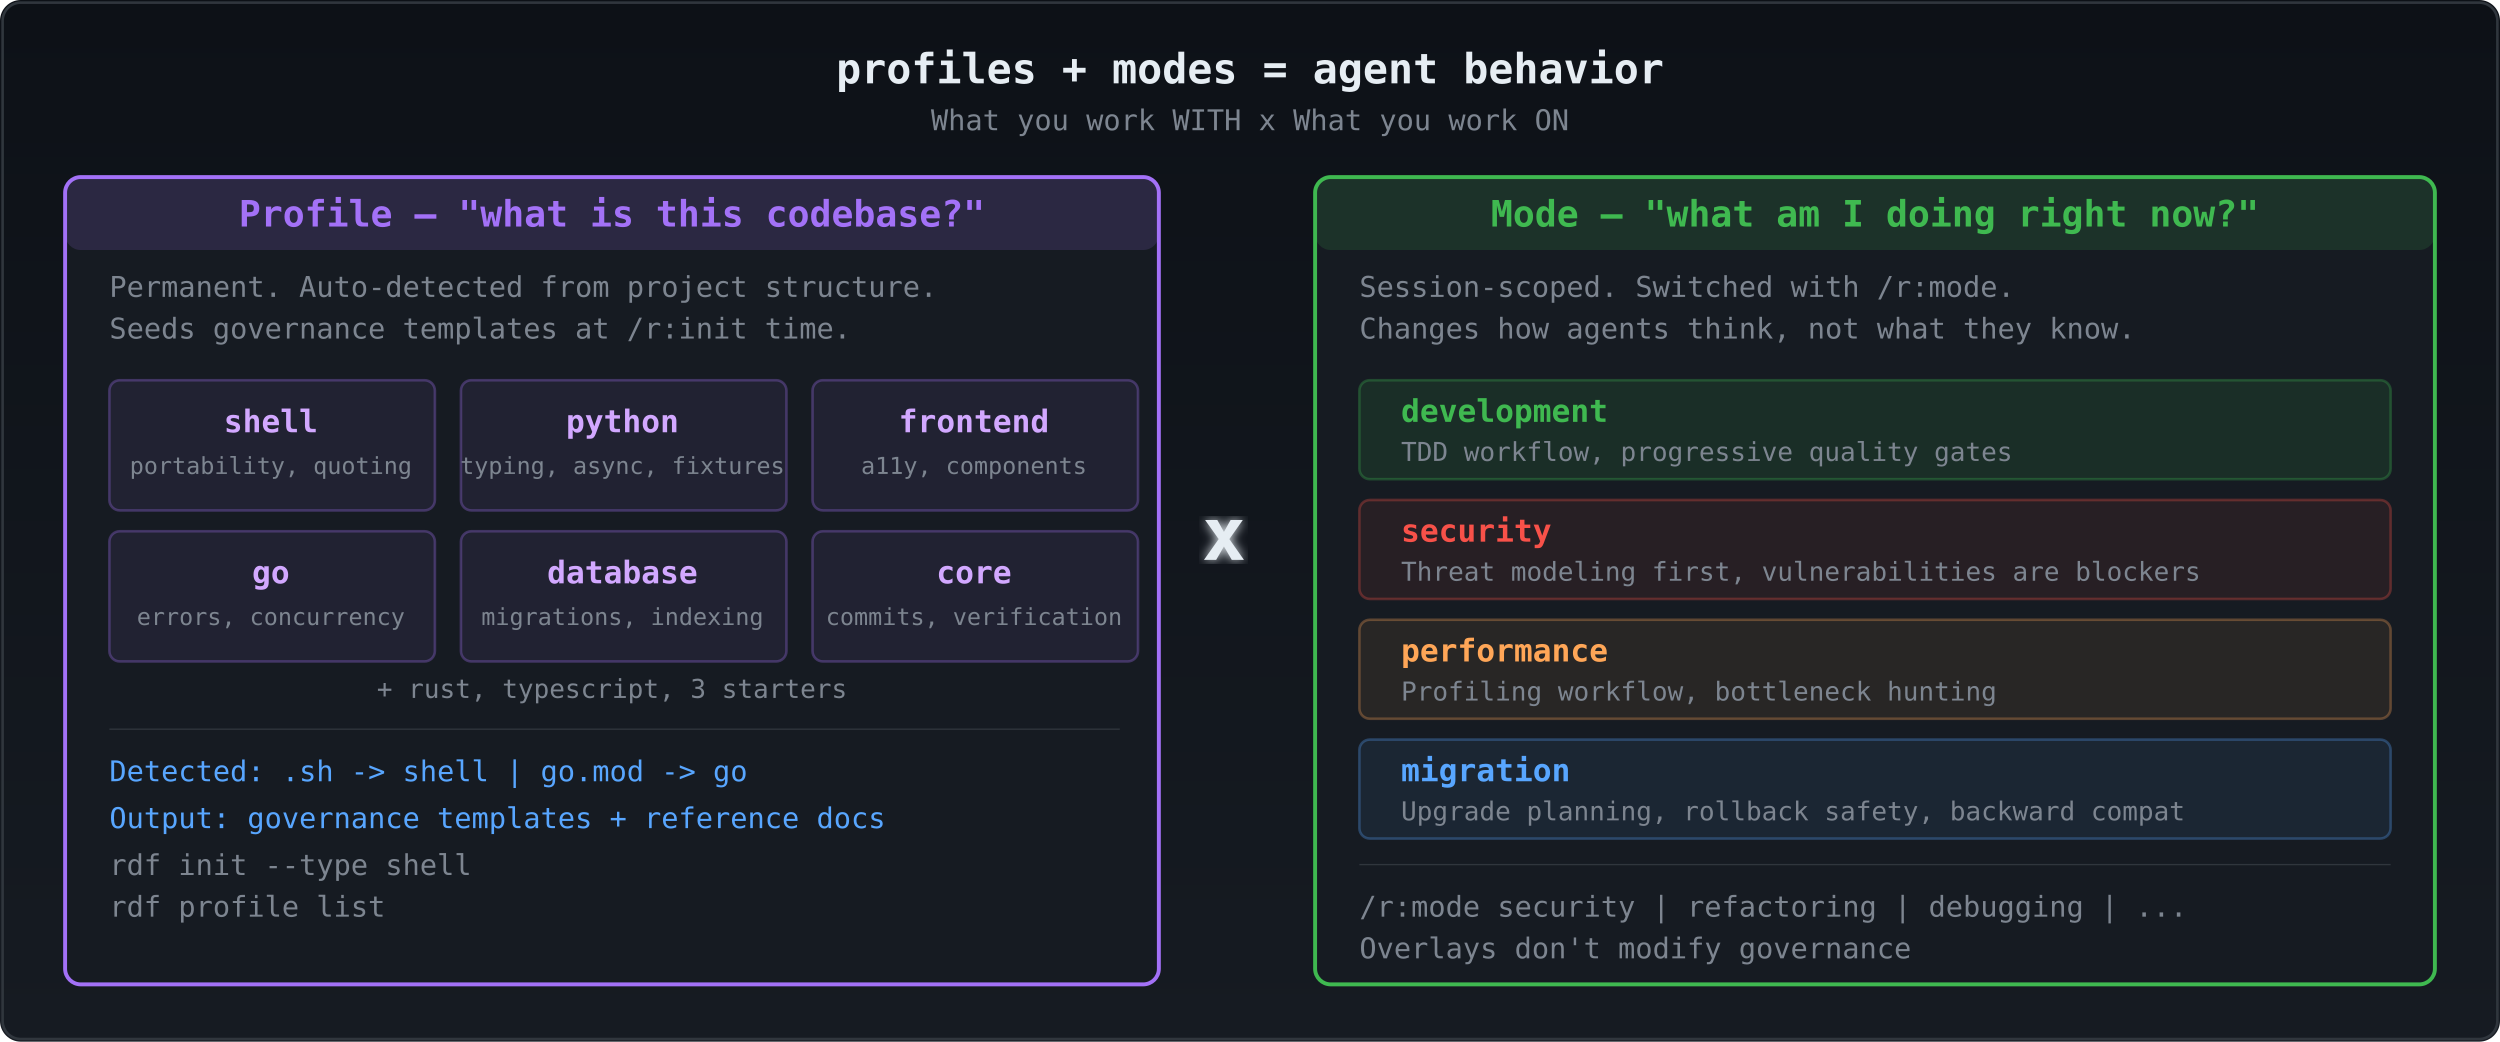
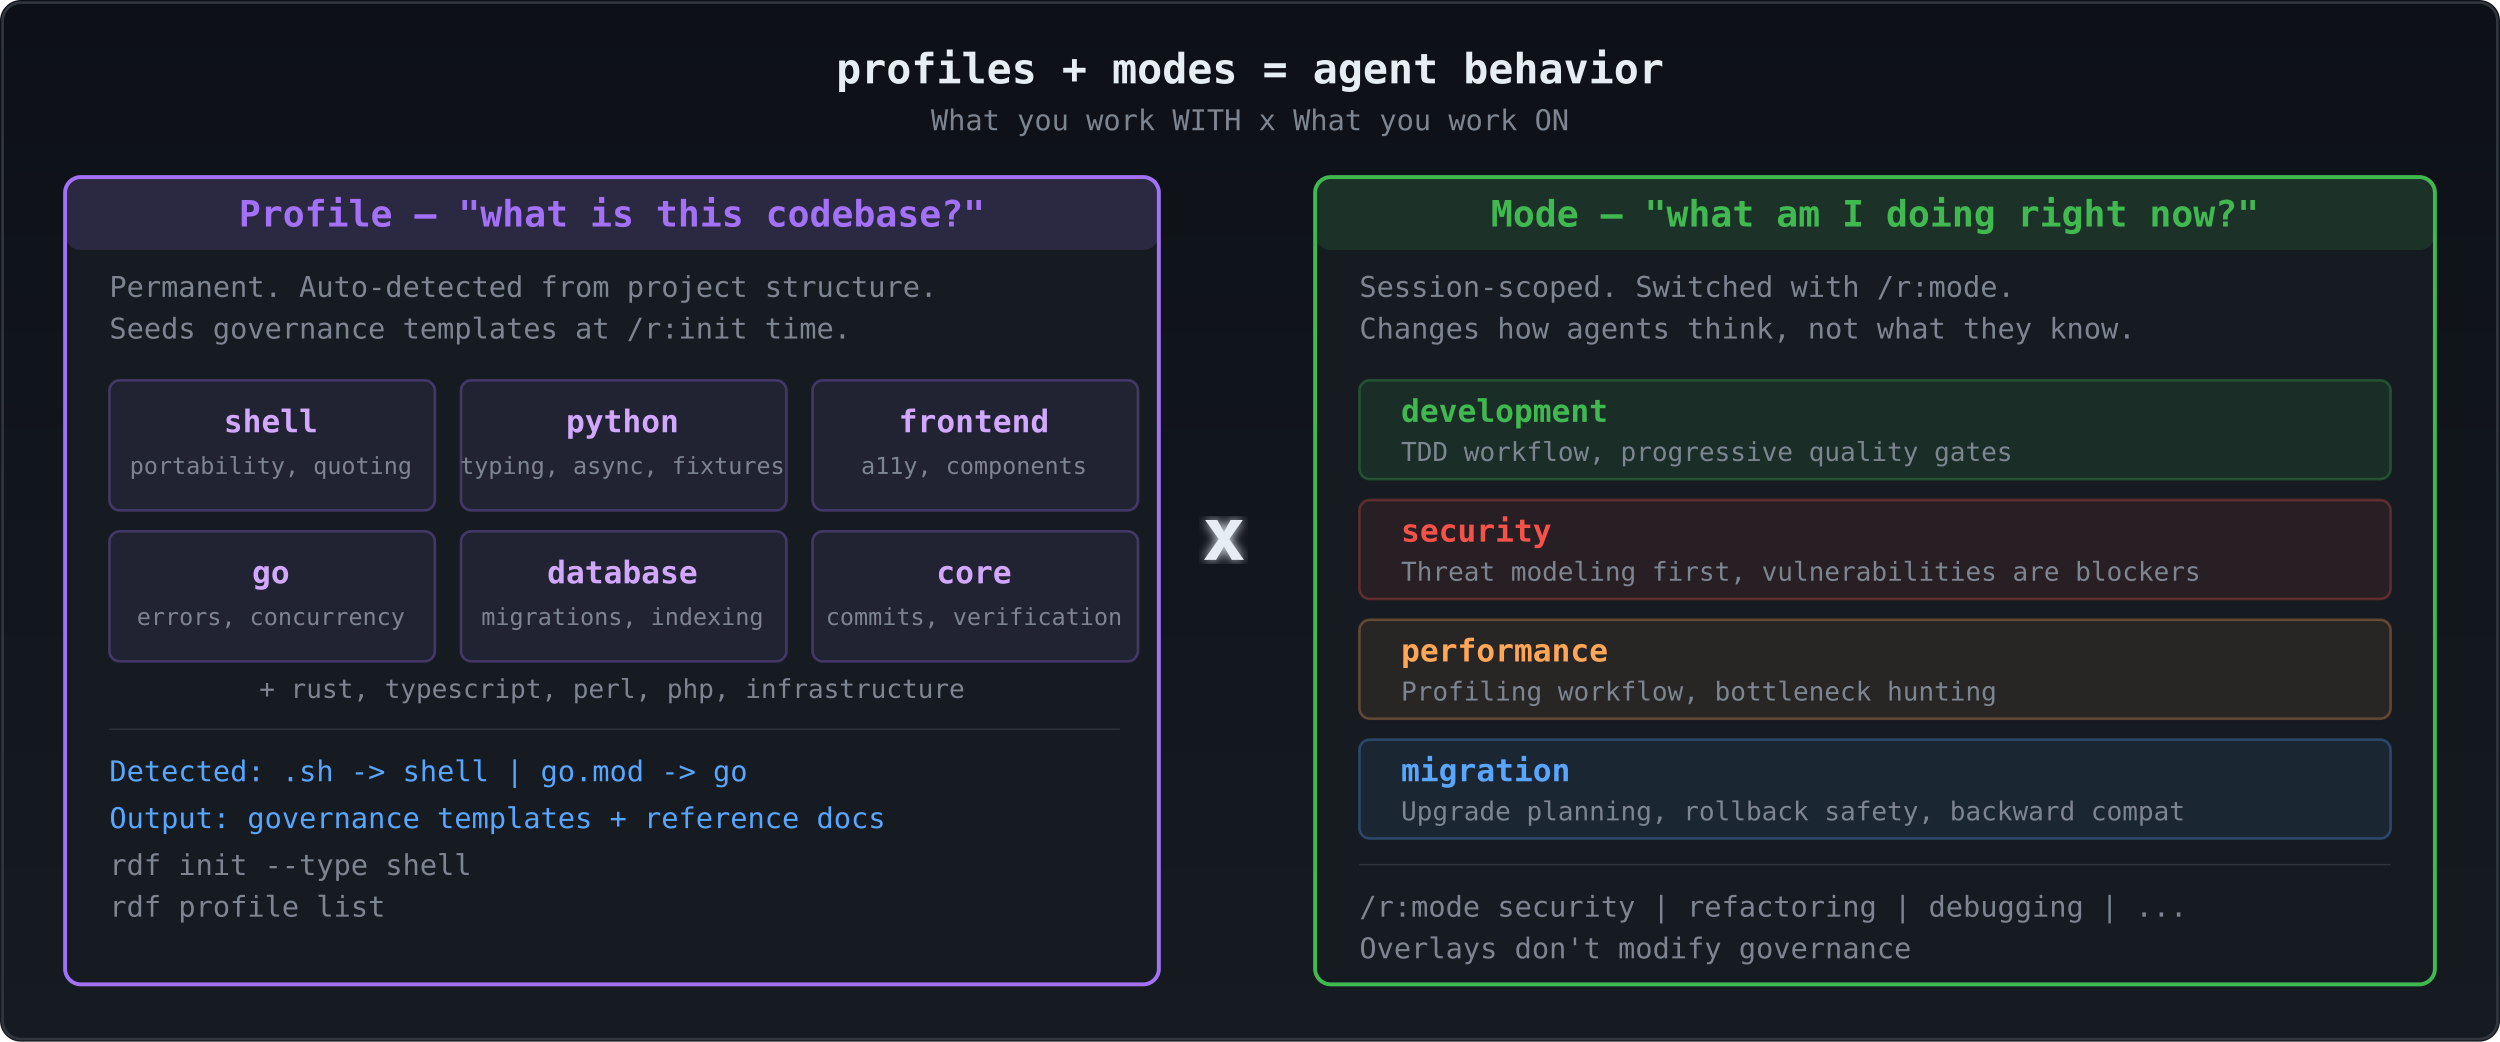
<svg xmlns="http://www.w3.org/2000/svg" viewBox="0 0 960 400" font-family="ui-monospace, 'Cascadia Code', 'Source Code Pro', Menlo, Consolas, monospace" font-size="13">
  <defs>
    <linearGradient id="bg" x1="0%" y1="0%" x2="0%" y2="100%">
      <stop offset="0%" stop-color="#0d1117" />
      <stop offset="100%" stop-color="#161b22" />
    </linearGradient>
    <filter id="glow">
      <feGaussianBlur stdDeviation="2" result="blur" />
      <feMerge>
        <feMergeNode in="blur" />
        <feMergeNode in="SourceGraphic" />
      </feMerge>
    </filter>
  </defs>
  <rect width="960" height="400" rx="8" fill="url(#bg)" />
  <rect x="1" y="1" width="958" height="398" rx="7" fill="none" stroke="#30363d" stroke-width="1" />
  <text x="480" y="32" text-anchor="middle" fill="#e6edf3" font-size="16" font-weight="bold">profiles  +  modes  =  agent behavior</text>
  <text x="480" y="50" text-anchor="middle" fill="#7d8590" font-size="11">What you work WITH  x  What you work ON</text>
  <rect x="25" y="68" width="420" height="310" rx="6" fill="#161b22" stroke="#a371f7" stroke-width="1.5" />
  <rect x="25" y="68" width="420" height="28" rx="6" fill="#a371f7" fill-opacity="0.15" />
  <text x="235" y="87" text-anchor="middle" fill="#a371f7" font-weight="bold" font-size="14">Profile — "what is this codebase?"</text>
  <text x="42" y="114" fill="#7d8590" font-size="11">Permanent. Auto-detected from project structure.</text>
  <text x="42" y="130" fill="#7d8590" font-size="11">Seeds governance templates at /r:init time.</text>
  <rect x="42" y="146" width="125" height="50" rx="4" fill="#a371f7" fill-opacity="0.08" stroke="#a371f7" stroke-opacity="0.3" stroke-width="1" />
  <text x="104" y="166" text-anchor="middle" fill="#d2a8ff" font-size="12" font-weight="bold">shell</text>
  <text x="104" y="182" text-anchor="middle" fill="#7d8590" font-size="9">portability, quoting</text>
  <rect x="177" y="146" width="125" height="50" rx="4" fill="#a371f7" fill-opacity="0.08" stroke="#a371f7" stroke-opacity="0.3" stroke-width="1" />
  <text x="239" y="166" text-anchor="middle" fill="#d2a8ff" font-size="12" font-weight="bold">python</text>
  <text x="239" y="182" text-anchor="middle" fill="#7d8590" font-size="9">typing, async, fixtures</text>
  <rect x="312" y="146" width="125" height="50" rx="4" fill="#a371f7" fill-opacity="0.08" stroke="#a371f7" stroke-opacity="0.3" stroke-width="1" />
  <text x="374" y="166" text-anchor="middle" fill="#d2a8ff" font-size="12" font-weight="bold">frontend</text>
  <text x="374" y="182" text-anchor="middle" fill="#7d8590" font-size="9">a11y, components</text>
  <rect x="42" y="204" width="125" height="50" rx="4" fill="#a371f7" fill-opacity="0.08" stroke="#a371f7" stroke-opacity="0.3" stroke-width="1" />
  <text x="104" y="224" text-anchor="middle" fill="#d2a8ff" font-size="12" font-weight="bold">go</text>
  <text x="104" y="240" text-anchor="middle" fill="#7d8590" font-size="9">errors, concurrency</text>
  <rect x="177" y="204" width="125" height="50" rx="4" fill="#a371f7" fill-opacity="0.08" stroke="#a371f7" stroke-opacity="0.3" stroke-width="1" />
  <text x="239" y="224" text-anchor="middle" fill="#d2a8ff" font-size="12" font-weight="bold">database</text>
  <text x="239" y="240" text-anchor="middle" fill="#7d8590" font-size="9">migrations, indexing</text>
  <rect x="312" y="204" width="125" height="50" rx="4" fill="#a371f7" fill-opacity="0.08" stroke="#a371f7" stroke-opacity="0.3" stroke-width="1" />
  <text x="374" y="224" text-anchor="middle" fill="#d2a8ff" font-size="12" font-weight="bold">core</text>
  <text x="374" y="240" text-anchor="middle" fill="#7d8590" font-size="9">commits, verification</text>
-   <text x="235" y="268" text-anchor="middle" fill="#7d8590" font-size="10">+ rust, typescript, 3 starters</text>
+   <text x="235" y="268" text-anchor="middle" fill="#7d8590" font-size="10">+ rust, typescript, perl, php, infrastructure</text>
  <line x1="42" y1="280" x2="430" y2="280" stroke="#30363d" stroke-width="0.5" />
  <text x="42" y="300" fill="#58a6ff" font-size="11">Detected: .sh -&gt; shell | go.mod -&gt; go</text>
  <text x="42" y="318" fill="#58a6ff" font-size="11">Output: governance templates + reference docs</text>
  <text x="42" y="336" fill="#7d8590" font-size="11">rdf init --type shell</text>
  <text x="42" y="352" fill="#7d8590" font-size="11">rdf profile list</text>
  <text x="470" y="215" text-anchor="middle" fill="#e6edf3" font-size="28" font-weight="bold" filter="url(#glow)">x</text>
  <rect x="505" y="68" width="430" height="310" rx="6" fill="#161b22" stroke="#3fb950" stroke-width="1.5" />
  <rect x="505" y="68" width="430" height="28" rx="6" fill="#3fb950" fill-opacity="0.15" />
  <text x="720" y="87" text-anchor="middle" fill="#3fb950" font-weight="bold" font-size="14">Mode — "what am I doing right now?"</text>
  <text x="522" y="114" fill="#7d8590" font-size="11">Session-scoped. Switched with /r:mode.</text>
  <text x="522" y="130" fill="#7d8590" font-size="11">Changes how agents think, not what they know.</text>
  <rect x="522" y="146" width="396" height="38" rx="4" fill="#3fb950" fill-opacity="0.12" stroke="#3fb950" stroke-opacity="0.3" stroke-width="1" />
  <text x="538" y="162" fill="#3fb950" font-size="12" font-weight="bold">development</text>
  <text x="538" y="177" fill="#7d8590" font-size="10">TDD workflow, progressive quality gates</text>
  <rect x="522" y="192" width="396" height="38" rx="4" fill="#f85149" fill-opacity="0.08" stroke="#f85149" stroke-opacity="0.3" stroke-width="1" />
  <text x="538" y="208" fill="#f85149" font-size="12" font-weight="bold">security</text>
  <text x="538" y="223" fill="#7d8590" font-size="10">Threat modeling first, vulnerabilities are blockers</text>
  <rect x="522" y="238" width="396" height="38" rx="4" fill="#ffa657" fill-opacity="0.08" stroke="#ffa657" stroke-opacity="0.3" stroke-width="1" />
  <text x="538" y="254" fill="#ffa657" font-size="12" font-weight="bold">performance</text>
  <text x="538" y="269" fill="#7d8590" font-size="10">Profiling workflow, bottleneck hunting</text>
  <rect x="522" y="284" width="396" height="38" rx="4" fill="#58a6ff" fill-opacity="0.08" stroke="#58a6ff" stroke-opacity="0.3" stroke-width="1" />
  <text x="538" y="300" fill="#58a6ff" font-size="12" font-weight="bold">migration</text>
  <text x="538" y="315" fill="#7d8590" font-size="10">Upgrade planning, rollback safety, backward compat</text>
  <line x1="522" y1="332" x2="918" y2="332" stroke="#30363d" stroke-width="0.5" />
  <text x="522" y="352" fill="#7d8590" font-size="11">/r:mode security | refactoring | debugging | ...</text>
  <text x="522" y="368" fill="#7d8590" font-size="11">Overlays don't modify governance</text>
</svg>
